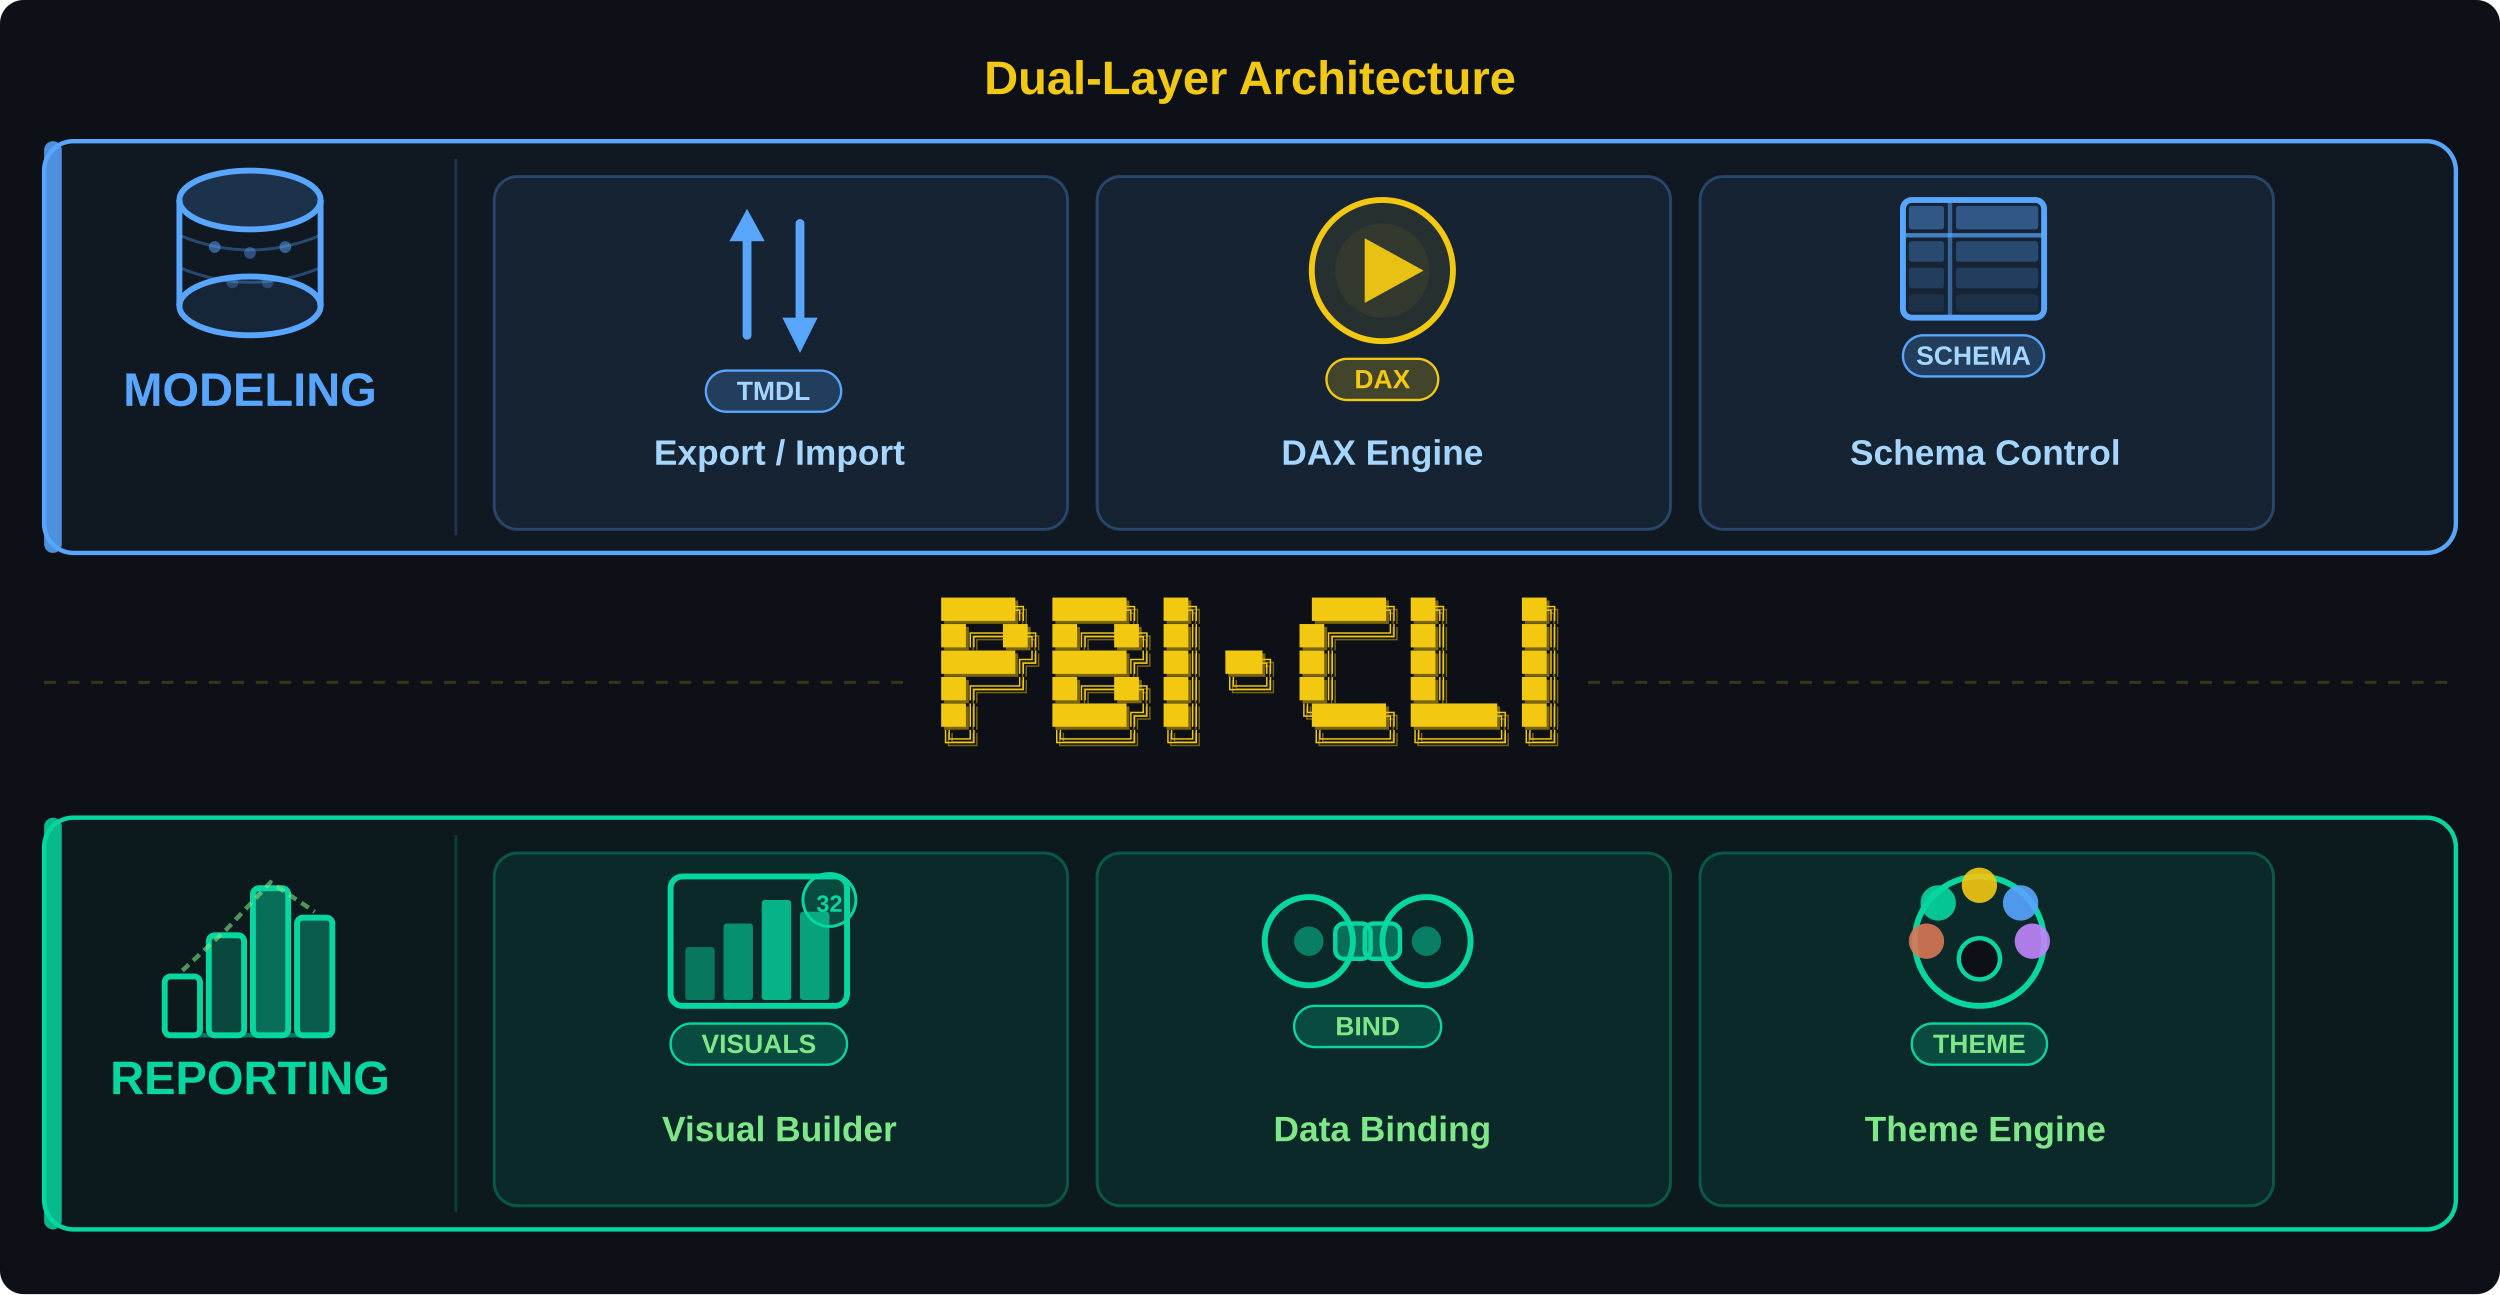
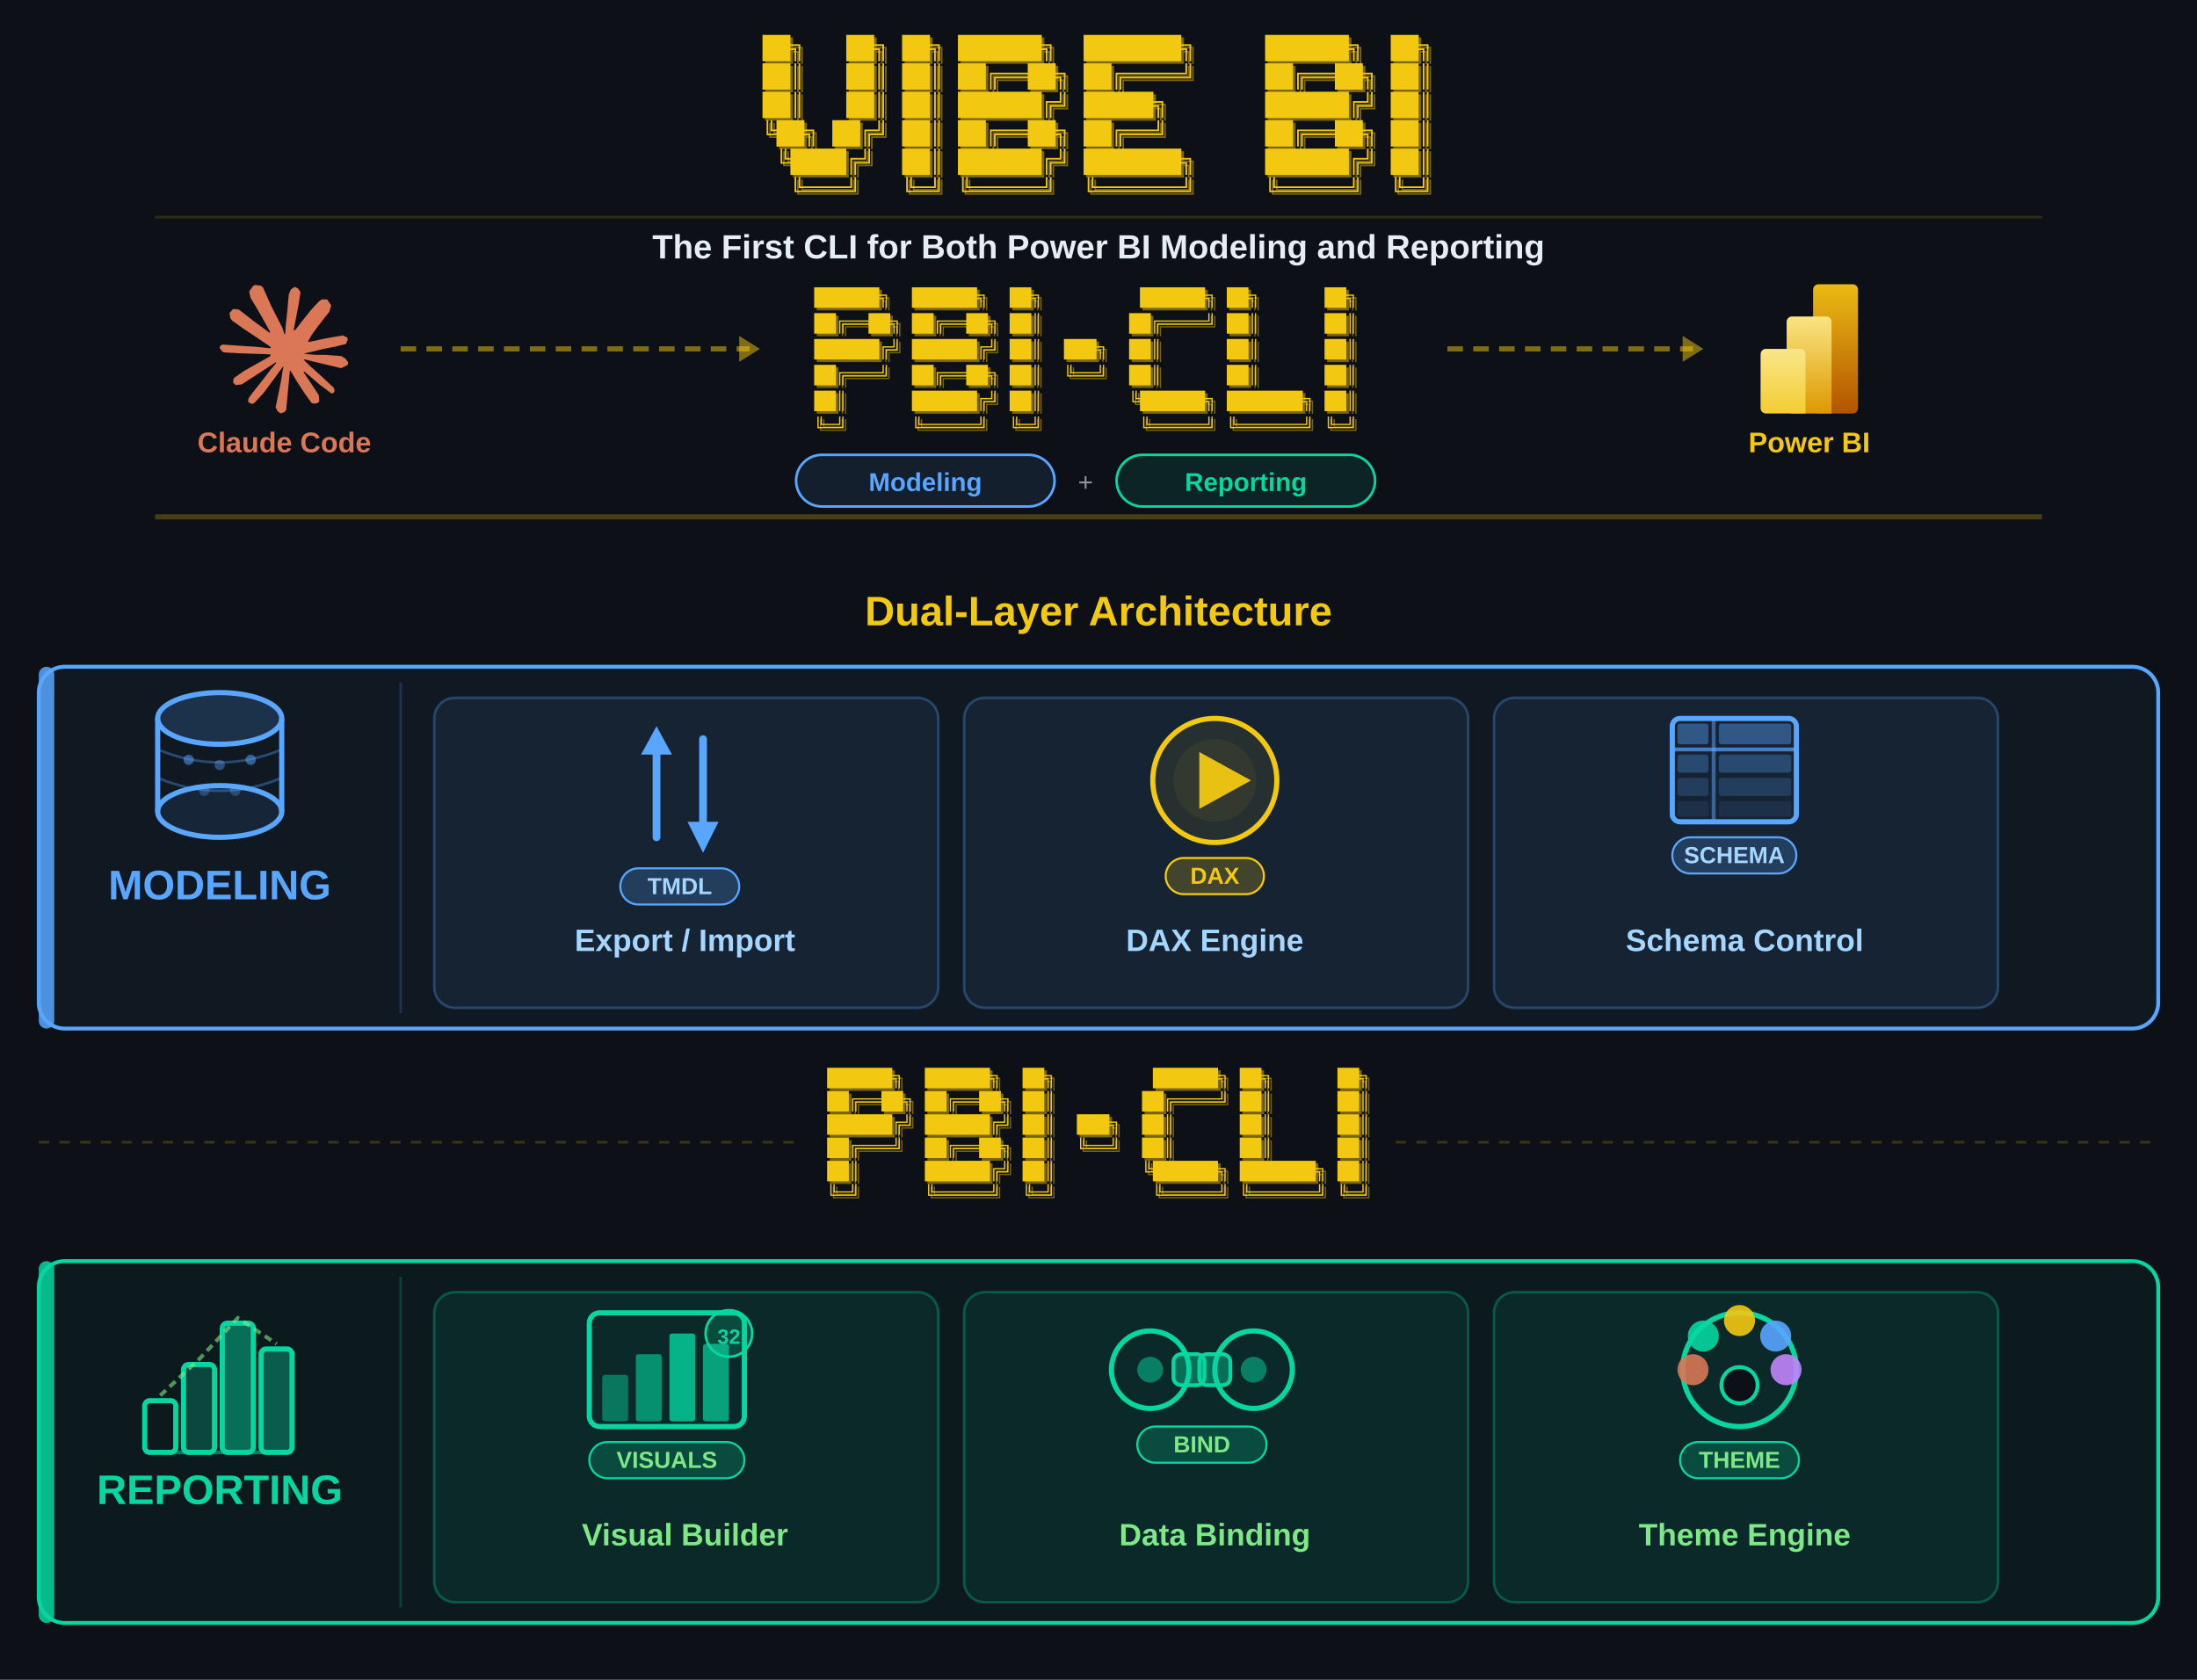
- <svg xmlns="http://www.w3.org/2000/svg" width="850" height="440" viewBox="0 0 850 440">
-   <rect width="100%" height="100%" fill="#0d1117" rx="8" />
-   <text x="425" y="32" font-family="'Segoe UI', Arial, sans-serif" font-size="16" fill="#F2C811" text-anchor="middle" font-weight="bold">Dual-Layer Architecture</text>
-   <rect x="15" y="48" width="820" height="140" rx="10" fill="#58a6ff" fill-opacity="0.05" stroke="#58a6ff" stroke-width="1.5" />
-   <rect x="15" y="48" width="6" height="140" rx="3" fill="#58a6ff" fill-opacity="0.85" />
-   <g transform="translate(59, 58)">
-     <ellipse cx="26" cy="10" rx="24" ry="10" fill="#58a6ff" fill-opacity="0.18" stroke="#58a6ff" stroke-width="2" />
-     <line x1="2" y1="10" x2="2" y2="46" stroke="#58a6ff" stroke-width="2" />
-     <line x1="50" y1="10" x2="50" y2="46" stroke="#58a6ff" stroke-width="2" />
-     <ellipse cx="26" cy="46" rx="24" ry="10" fill="#58a6ff" fill-opacity="0.1" stroke="#58a6ff" stroke-width="2" />
-     <path d="M2,22 Q26,32 50,22" fill="none" stroke="#58a6ff" stroke-width="1" opacity="0.35" />
-     <path d="M2,33 Q26,43 50,33" fill="none" stroke="#58a6ff" stroke-width="1" opacity="0.35" />
-     <circle cx="14" cy="26" r="2" fill="#58a6ff" fill-opacity="0.5" />
-     <circle cx="26" cy="28" r="2" fill="#58a6ff" fill-opacity="0.4" />
-     <circle cx="38" cy="26" r="2" fill="#58a6ff" fill-opacity="0.5" />
-     <circle cx="20" cy="38" r="2" fill="#58a6ff" fill-opacity="0.3" />
-     <circle cx="32" cy="38" r="2" fill="#58a6ff" fill-opacity="0.3" />
+ <svg xmlns="http://www.w3.org/2000/svg" width="850" height="650" viewBox="0 0 850 650">
+   <defs>
+     <linearGradient id="hdr-bar1" x1="50%" y1="0%" x2="50%" y2="100%">
+       <stop offset="0%" stop-color="#EBBB14" />
+       <stop offset="100%" stop-color="#B25400" />
+     </linearGradient>
+     <linearGradient id="hdr-bar2" x1="50%" y1="0%" x2="50%" y2="100%">
+       <stop offset="0%" stop-color="#F9E583" />
+       <stop offset="100%" stop-color="#DE9800" />
+     </linearGradient>
+     <linearGradient id="hdr-bar3" x1="50%" y1="0%" x2="50%" y2="100%">
+       <stop offset="0%" stop-color="#F9E68B" />
+       <stop offset="100%" stop-color="#F3CD32" />
+     </linearGradient>
+     <linearGradient id="pbi-lg1" x1="50%" y1="0%" x2="50%" y2="100%">
+       <stop offset="0%" stop-color="#EBBB14" />
+       <stop offset="100%" stop-color="#B25400" />
+     </linearGradient>
+     <linearGradient id="pbi-lg2" x1="50%" y1="0%" x2="50%" y2="100%">
+       <stop offset="0%" stop-color="#F9E583" />
+       <stop offset="100%" stop-color="#DE9800" />
+     </linearGradient>
+     <linearGradient id="pbi-lg5" x1="50%" y1="0%" x2="50%" y2="100%">
+       <stop offset="0%" stop-color="#F9E68B" />
+       <stop offset="100%" stop-color="#F3CD32" />
+     </linearGradient>
+   </defs>
+   <rect width="100%" height="100%" fill="#0d1117" />
+   <text font-family="'Courier New', Courier, monospace" font-size="9" fill="#7A6508" xml:space="preserve">
+     <tspan x="296" y="22">██╗   ██╗ ██╗ ██████╗  ███████╗     ██████╗  ██╗</tspan>
+     <tspan x="296" y="33">██║   ██║ ██║ ██╔══██╗ ██╔════╝     ██╔══██╗ ██║</tspan>
+     <tspan x="296" y="44">██║   ██║ ██║ ██████╔╝ █████╗       ██████╔╝ ██║</tspan>
+     <tspan x="296" y="55">╚██╗ ██╔╝ ██║ ██╔══██╗ ██╔══╝       ██╔══██╗ ██║</tspan>
+     <tspan x="296" y="66"> ╚████╔╝  ██║ ██████╔╝ ███████╗     ██████╔╝ ██║</tspan>
+     <tspan x="296" y="77">  ╚═══╝   ╚═╝ ╚═════╝  ╚══════╝     ╚═════╝  ╚═╝</tspan>
+   </text>
+   <text font-family="'Courier New', Courier, monospace" font-size="9" fill="#F2C811" xml:space="preserve">
+     <tspan x="295" y="21">██╗   ██╗ ██╗ ██████╗  ███████╗     ██████╗  ██╗</tspan>
+     <tspan x="295" y="32">██║   ██║ ██║ ██╔══██╗ ██╔════╝     ██╔══██╗ ██║</tspan>
+     <tspan x="295" y="43">██║   ██║ ██║ ██████╔╝ █████╗       ██████╔╝ ██║</tspan>
+     <tspan x="295" y="54">╚██╗ ██╔╝ ██║ ██╔══██╗ ██╔══╝       ██╔══██╗ ██║</tspan>
+     <tspan x="295" y="65"> ╚████╔╝  ██║ ██████╔╝ ███████╗     ██████╔╝ ██║</tspan>
+     <tspan x="295" y="76">  ╚═══╝   ╚═╝ ╚═════╝  ╚══════╝     ╚═════╝  ╚═╝</tspan>
+   </text>
+   <line x1="60" y1="84" x2="790" y2="84" stroke="#F2C811" stroke-opacity="0.15" stroke-width="1" />
+   <text x="425" y="100" font-family="'Segoe UI', Arial, sans-serif" font-size="13" fill="#e6edf3" text-anchor="middle" font-weight="600">The First CLI for Both Power BI Modeling and Reporting</text>
+   <svg x="85" y="110" width="50" height="50" viewBox="0 0 1200 1200">
+     <path fill="#d97757" d="M 233.96 800.215 L 468.644 668.537 L 472.591 657.101 L 468.644 650.738 L 457.208 650.738 L 417.987 648.322 L 283.893 644.698 L 167.597 639.866 L 54.926 633.826 L 26.577 627.785 L 3.3e-05 592.752 L 2.738 575.275 L 26.577 559.248 L 60.725 562.228 L 136.188 567.383 L 249.423 575.195 L 331.57 580.027 L 453.262 592.671 L 472.591 592.671 L 475.329 584.859 L 468.725 580.027 L 463.571 575.195 L 346.389 495.785 L 219.544 411.866 L 153.101 363.544 L 117.181 339.06 L 99.06 316.107 L 91.248 266.014 L 123.866 230.094 L 167.678 233.074 L 178.873 236.054 L 223.248 270.201 L 318.04 343.57 L 441.826 434.738 L 459.946 449.799 L 467.195 444.644 L 468.081 441.02 L 459.946 427.409 L 392.617 305.718 L 320.779 181.933 L 288.805 130.631 L 280.349 99.866 C 277.369 87.221 275.195 76.591 275.195 63.624 L 312.322 13.208 L 332.859 6.604 L 382.389 13.208 L 403.248 31.329 L 434.014 101.718 L 483.866 212.537 L 561.181 363.221 L 583.812 407.919 L 595.893 449.315 L 600.403 461.96 L 608.215 461.96 L 608.215 454.712 L 614.577 369.826 L 626.336 265.611 L 637.772 131.517 L 641.718 93.745 L 660.403 48.483 L 697.53 24 L 726.524 37.852 L 750.363 72 L 747.06 94.067 L 732.886 186.201 L 705.101 330.524 L 686.98 427.168 L 697.53 427.168 L 709.611 415.087 L 758.497 350.175 L 840.644 247.49 L 876.886 206.738 L 919.168 161.718 L 946.309 140.295 L 997.611 140.295 L 1035.383 196.43 L 1018.47 254.416 L 965.638 321.423 L 921.826 378.202 L 859.007 462.765 L 819.785 530.416 L 823.409 535.812 L 832.752 534.926 L 974.658 504.725 L 1051.329 490.873 L 1142.819 475.168 L 1184.215 494.497 L 1188.725 514.148 L 1172.456 554.336 L 1074.604 578.497 L 959.839 601.45 L 788.94 641.879 L 786.846 643.409 L 789.262 646.389 L 866.255 653.638 L 899.195 655.409 L 979.812 655.409 L 1129.933 666.604 L 1169.154 692.537 L 1192.671 724.269 L 1188.725 748.43 L 1128.322 779.195 L 1046.819 759.866 L 856.591 714.604 L 791.356 698.336 L 782.336 698.336 L 782.336 703.732 L 836.698 756.886 L 936.322 846.846 L 1061.074 962.819 L 1067.436 991.49 L 1051.409 1014.121 L 1034.497 1011.705 L 924.886 929.235 L 882.604 892.108 L 786.846 811.49 L 780.483 811.49 L 780.483 819.946 L 802.55 852.242 L 919.087 1027.409 L 925.128 1081.128 L 916.671 1098.604 L 886.47 1109.154 L 853.289 1103.114 L 785.074 1007.356 L 714.685 899.517 L 657.906 802.872 L 650.98 806.819 L 617.477 1167.705 L 601.772 1186.148 L 565.53 1200 L 535.329 1177.047 L 519.302 1139.92 L 535.329 1066.551 L 554.658 970.792 L 570.362 894.685 L 584.537 800.134 L 592.993 768.725 L 592.43 766.631 L 585.503 767.517 L 514.228 865.369 L 405.826 1011.866 L 320.054 1103.678 L 299.517 1111.812 L 263.92 1093.369 L 267.221 1060.43 L 287.114 1031.114 L 405.826 880.107 L 477.423 786.524 L 523.651 732.483 L 523.329 724.671 L 520.591 724.671 L 205.289 929.396 L 149.154 936.644 L 124.993 914.014 L 127.973 876.886 L 139.409 864.805 L 234.201 799.57 L 233.879 799.893 Z" />
+   </svg>
+   <text x="110" y="175" font-family="'Segoe UI', Arial, sans-serif" font-size="11" fill="#d97757" text-anchor="middle" font-weight="600">Claude Code</text>
+   <line x1="155" y1="135" x2="290" y2="135" stroke="#F2C811" stroke-width="2" stroke-dasharray="6,4" stroke-opacity="0.5" />
+   <polygon points="294,135 286,130 286,140" fill="#F2C811" fill-opacity="0.5" />
+   <text font-family="'Courier New', Courier, monospace" font-size="7" fill="#7A6508" xml:space="preserve">
+     <tspan x="316" y="118">██████╗  ██████╗  ██╗         ██████╗ ██╗      ██╗</tspan>
+     <tspan x="316" y="128">██╔══██╗ ██╔══██╗ ██║        ██╔════╝ ██║      ██║</tspan>
+     <tspan x="316" y="138">██████╔╝ ██████╔╝ ██║  ███╗  ██║      ██║      ██║</tspan>
+     <tspan x="316" y="148">██╔═══╝  ██╔══██╗ ██║  ╚══╝  ██║      ██║      ██║</tspan>
+     <tspan x="316" y="158">██║      ██████╔╝ ██║        ╚██████╗ ███████╗ ██║</tspan>
+     <tspan x="316" y="168">╚═╝      ╚═════╝  ╚═╝         ╚═════╝ ╚══════╝ ╚═╝</tspan>
+   </text>
+   <text font-family="'Courier New', Courier, monospace" font-size="7" fill="#F2C811" xml:space="preserve">
+     <tspan x="315" y="117">██████╗  ██████╗  ██╗         ██████╗ ██╗      ██╗</tspan>
+     <tspan x="315" y="127">██╔══██╗ ██╔══██╗ ██║        ██╔════╝ ██║      ██║</tspan>
+     <tspan x="315" y="137">██████╔╝ ██████╔╝ ██║  ███╗  ██║      ██║      ██║</tspan>
+     <tspan x="315" y="147">██╔═══╝  ██╔══██╗ ██║  ╚══╝  ██║      ██║      ██║</tspan>
+     <tspan x="315" y="157">██║      ██████╔╝ ██║        ╚██████╗ ███████╗ ██║</tspan>
+     <tspan x="315" y="167">╚═╝      ╚═════╝  ╚═╝         ╚═════╝ ╚══════╝ ╚═╝</tspan>
+   </text>
+   <line x1="560" y1="135" x2="655" y2="135" stroke="#F2C811" stroke-width="2" stroke-dasharray="6,4" stroke-opacity="0.5" />
+   <polygon points="659,135 651,130 651,140" fill="#F2C811" fill-opacity="0.5" />
+   <svg x="675" y="110" width="50" height="50" viewBox="0 0 630 630">
+     <g transform="translate(77.5, 0)">
+       <rect fill="url(#pbi-lg1)" x="256" y="0" width="219" height="630" rx="26" />
+       <path fill="url(#pbi-lg2)" d="M346,604 L346,630 L320,630 L153,630 C138.64,630 127,618.36 127,604 L127,183 C127,168.64 138.64,157 153,157 L320,157 C334.36,157 346,168.64 346,183 L346,604 Z" />
+       <path fill="url(#pbi-lg5)" d="M219,604 L219,630 L193,630 L26,630 C11.64,630 0,618.36 0,604 L0,341 C0,326.64 11.64,315 26,315 L193,315 C207.36,315 219,326.64 219,341 L219,604 Z" />
+     </g>
+   </svg>
+   <text x="700" y="175" font-family="'Segoe UI', Arial, sans-serif" font-size="11" fill="#F2C811" text-anchor="middle" font-weight="600">Power BI</text>
+   <rect x="308" y="176" width="100" height="20" rx="10" fill="#58a6ff" fill-opacity="0.1" stroke="#58a6ff" stroke-width="1" />
+   <text x="358" y="190" font-family="'Segoe UI', Arial, sans-serif" font-size="10" fill="#58a6ff" text-anchor="middle" font-weight="600">Modeling</text>
+   <text x="420" y="190" font-family="'Segoe UI', Arial, sans-serif" font-size="10" fill="#8b949e" text-anchor="middle">+</text>
+   <rect x="432" y="176" width="100" height="20" rx="10" fill="#06d6a0" fill-opacity="0.1" stroke="#06d6a0" stroke-width="1" />
+   <text x="482" y="190" font-family="'Segoe UI', Arial, sans-serif" font-size="10" fill="#06d6a0" text-anchor="middle" font-weight="600">Reporting</text>
+   <line x1="60" y1="200" x2="790" y2="200" stroke="#F2C811" stroke-opacity="0.25" stroke-width="2" />
+   <g transform="translate(0, 210)">
+     <text x="425" y="32" font-family="'Segoe UI', Arial, sans-serif" font-size="16" fill="#F2C811" text-anchor="middle" font-weight="bold">Dual-Layer Architecture</text>
+     <rect x="15" y="48" width="820" height="140" rx="10" fill="#58a6ff" fill-opacity="0.05" stroke="#58a6ff" stroke-width="1.5" />
+     <rect x="15" y="48" width="6" height="140" rx="3" fill="#58a6ff" fill-opacity="0.85" />
+     <g transform="translate(59, 58)">
+       <ellipse cx="26" cy="10" rx="24" ry="10" fill="#58a6ff" fill-opacity="0.18" stroke="#58a6ff" stroke-width="2" />
+       <line x1="2" y1="10" x2="2" y2="46" stroke="#58a6ff" stroke-width="2" />
+       <line x1="50" y1="10" x2="50" y2="46" stroke="#58a6ff" stroke-width="2" />
+       <ellipse cx="26" cy="46" rx="24" ry="10" fill="#58a6ff" fill-opacity="0.1" stroke="#58a6ff" stroke-width="2" />
+       <path d="M2,22 Q26,32 50,22" fill="none" stroke="#58a6ff" stroke-width="1" opacity="0.35" />
+       <path d="M2,33 Q26,43 50,33" fill="none" stroke="#58a6ff" stroke-width="1" opacity="0.35" />
+       <circle cx="14" cy="26" r="2" fill="#58a6ff" fill-opacity="0.5" />
+       <circle cx="26" cy="28" r="2" fill="#58a6ff" fill-opacity="0.4" />
+       <circle cx="38" cy="26" r="2" fill="#58a6ff" fill-opacity="0.5" />
+       <circle cx="20" cy="38" r="2" fill="#58a6ff" fill-opacity="0.3" />
+       <circle cx="32" cy="38" r="2" fill="#58a6ff" fill-opacity="0.3" />
+     </g>
+     <text x="85" y="138" font-family="'Segoe UI', Arial, sans-serif" font-size="16" fill="#58a6ff" font-weight="bold" text-anchor="middle">MODELING</text>
+     <line x1="155" y1="54" x2="155" y2="182" stroke="#58a6ff" stroke-opacity="0.2" stroke-width="1" />
+     <rect x="168" y="60" width="195" height="120" rx="8" fill="#58a6ff" fill-opacity="0.08" stroke="#58a6ff" stroke-opacity="0.3" stroke-width="1" />
+     <g transform="translate(240, 68)">
+       <line x1="14" y1="46" x2="14" y2="8" stroke="#58a6ff" stroke-width="3" stroke-linecap="round" />
+       <polygon points="14,3 8,14 20,14" fill="#58a6ff" />
+       <line x1="32" y1="8" x2="32" y2="46" stroke="#58a6ff" stroke-width="3" stroke-linecap="round" />
+       <polygon points="32,52 26,40 38,40" fill="#58a6ff" />
+       <rect x="0" y="58" width="46" height="14" rx="7" fill="#58a6ff" fill-opacity="0.2" stroke="#58a6ff" stroke-width="0.8" />
+       <text x="23" y="68" font-family="'Segoe UI', Arial, sans-serif" font-size="9" fill="#a5d6ff" text-anchor="middle" font-weight="600">TMDL</text>
+     </g>
+     <text x="265" y="158" font-family="'Segoe UI', Arial, sans-serif" font-size="12" fill="#a5d6ff" text-anchor="middle" font-weight="600">Export / Import</text>
+     <rect x="373" y="60" width="195" height="120" rx="8" fill="#58a6ff" fill-opacity="0.08" stroke="#58a6ff" stroke-opacity="0.3" stroke-width="1" />
+     <g transform="translate(446, 68)">
+       <circle cx="24" cy="24" r="24" fill="#F2C811" fill-opacity="0.08" stroke="#F2C811" stroke-width="2" />
+       <circle cx="24" cy="24" r="16" fill="#F2C811" fill-opacity="0.06" />
+       <polygon points="18,13 18,35 38,24" fill="#F2C811" fill-opacity="0.95" />
+       <rect x="5" y="54" width="38" height="14" rx="7" fill="#F2C811" fill-opacity="0.2" stroke="#F2C811" stroke-width="0.8" />
+       <text x="24" y="64" font-family="'Segoe UI', Arial, sans-serif" font-size="9" fill="#F2C811" text-anchor="middle" font-weight="600">DAX</text>
+     </g>
+     <text x="470" y="158" font-family="'Segoe UI', Arial, sans-serif" font-size="12" fill="#a5d6ff" text-anchor="middle" font-weight="600">DAX Engine</text>
+     <rect x="578" y="60" width="195" height="120" rx="8" fill="#58a6ff" fill-opacity="0.08" stroke="#58a6ff" stroke-opacity="0.3" stroke-width="1" />
+     <g transform="translate(647, 68)">
+       <rect x="0" y="0" width="48" height="40" rx="3" fill="none" stroke="#58a6ff" stroke-width="2" />
+       <line x1="0" y1="12" x2="48" y2="12" stroke="#58a6ff" stroke-width="1.5" opacity="0.7" />
+       <line x1="16" y1="0" x2="16" y2="40" stroke="#58a6ff" stroke-width="1.5" opacity="0.5" />
+       <rect x="2" y="2" width="12" height="8" rx="1" fill="#58a6ff" fill-opacity="0.4" />
+       <rect x="18" y="2" width="28" height="8" rx="1" fill="#58a6ff" fill-opacity="0.4" />
+       <rect x="2" y="14" width="12" height="7" rx="1" fill="#58a6ff" fill-opacity="0.3" />
+       <rect x="18" y="14" width="28" height="7" rx="1" fill="#58a6ff" fill-opacity="0.3" />
+       <rect x="2" y="23" width="12" height="7" rx="1" fill="#58a6ff" fill-opacity="0.2" />
+       <rect x="18" y="23" width="28" height="7" rx="1" fill="#58a6ff" fill-opacity="0.2" />
+       <rect x="2" y="32" width="12" height="6" rx="1" fill="#58a6ff" fill-opacity="0.1" />
+       <rect x="18" y="32" width="28" height="6" rx="1" fill="#58a6ff" fill-opacity="0.1" />
+       <rect x="0" y="46" width="48" height="14" rx="7" fill="#58a6ff" fill-opacity="0.2" stroke="#58a6ff" stroke-width="0.8" />
+       <text x="24" y="56" font-family="'Segoe UI', Arial, sans-serif" font-size="9" fill="#a5d6ff" text-anchor="middle" font-weight="600">SCHEMA</text>
+     </g>
+     <text x="675" y="158" font-family="'Segoe UI', Arial, sans-serif" font-size="12" fill="#a5d6ff" text-anchor="middle" font-weight="600">Schema Control</text>
+     <line x1="15" y1="232" x2="310" y2="232" stroke="#F2C811" stroke-opacity="0.2" stroke-width="1" stroke-dasharray="4,4" />
+     <line x1="540" y1="232" x2="835" y2="232" stroke="#F2C811" stroke-opacity="0.2" stroke-width="1" stroke-dasharray="4,4" />
+     <text font-family="'Courier New', Courier, monospace" font-size="7" fill="#7A6508" xml:space="preserve">
+       <tspan x="321" y="210">██████╗  ██████╗  ██╗         ██████╗ ██╗      ██╗</tspan>
+       <tspan x="321" y="219">██╔══██╗ ██╔══██╗ ██║        ██╔════╝ ██║      ██║</tspan>
+       <tspan x="321" y="228">██████╔╝ ██████╔╝ ██║  ███╗  ██║      ██║      ██║</tspan>
+       <tspan x="321" y="237">██╔═══╝  ██╔══██╗ ██║  ╚══╝  ██║      ██║      ██║</tspan>
+       <tspan x="321" y="246">██║      ██████╔╝ ██║        ╚██████╗ ███████╗ ██║</tspan>
+       <tspan x="321" y="255">╚═╝      ╚═════╝  ╚═╝         ╚═════╝ ╚══════╝ ╚═╝</tspan>
+     </text>
+     <text font-family="'Courier New', Courier, monospace" font-size="7" fill="#F2C811" xml:space="preserve">
+       <tspan x="320" y="209">██████╗  ██████╗  ██╗         ██████╗ ██╗      ██╗</tspan>
+       <tspan x="320" y="218">██╔══██╗ ██╔══██╗ ██║        ██╔════╝ ██║      ██║</tspan>
+       <tspan x="320" y="227">██████╔╝ ██████╔╝ ██║  ███╗  ██║      ██║      ██║</tspan>
+       <tspan x="320" y="236">██╔═══╝  ██╔══██╗ ██║  ╚══╝  ██║      ██║      ██║</tspan>
+       <tspan x="320" y="245">██║      ██████╔╝ ██║        ╚██████╗ ███████╗ ██║</tspan>
+       <tspan x="320" y="254">╚═╝      ╚═════╝  ╚═╝         ╚═════╝ ╚══════╝ ╚═╝</tspan>
+     </text>
+     <rect x="15" y="278" width="820" height="140" rx="10" fill="#06d6a0" fill-opacity="0.05" stroke="#06d6a0" stroke-width="1.5" />
+     <rect x="15" y="278" width="6" height="140" rx="3" fill="#06d6a0" fill-opacity="0.85" />
+     <g transform="translate(56, 288)">
+       <rect x="0" y="44" width="12" height="20" rx="2" fill="none" stroke="#06d6a0" stroke-width="2" />
+       <rect x="15" y="30" width="12" height="34" rx="2" fill="#06d6a0" fill-opacity="0.25" stroke="#06d6a0" stroke-width="2" />
+       <rect x="30" y="14" width="12" height="50" rx="2" fill="#06d6a0" fill-opacity="0.45" stroke="#06d6a0" stroke-width="2" />
+       <rect x="45" y="24" width="12" height="40" rx="2" fill="#06d6a0" fill-opacity="0.35" stroke="#06d6a0" stroke-width="2" />
+       <line x1="0" y1="64" x2="57" y2="64" stroke="#06d6a0" stroke-width="1.5" opacity="0.5" />
+       <polyline points="6,42 21,28 36,12 51,22" fill="none" stroke="#7ee787" stroke-width="1.5" stroke-dasharray="3,2" opacity="0.6" />
+     </g>
+     <text x="85" y="372" font-family="'Segoe UI', Arial, sans-serif" font-size="16" fill="#06d6a0" font-weight="bold" text-anchor="middle">REPORTING</text>
+     <line x1="155" y1="284" x2="155" y2="412" stroke="#06d6a0" stroke-opacity="0.2" stroke-width="1" />
+     <rect x="168" y="290" width="195" height="120" rx="8" fill="#06d6a0" fill-opacity="0.08" stroke="#06d6a0" stroke-opacity="0.3" stroke-width="1" />
+     <g transform="translate(228, 298)">
+       <rect x="0" y="0" width="60" height="44" rx="4" fill="none" stroke="#06d6a0" stroke-width="2" />
+       <rect x="5" y="24" width="10" height="18" rx="1" fill="#06d6a0" fill-opacity="0.45" />
+       <rect x="18" y="16" width="10" height="26" rx="1" fill="#06d6a0" fill-opacity="0.6" />
+       <rect x="31" y="8" width="10" height="34" rx="1" fill="#06d6a0" fill-opacity="0.8" />
+       <rect x="44" y="12" width="10" height="30" rx="1" fill="#06d6a0" fill-opacity="0.7" />
+       <circle cx="54" cy="8" r="9" fill="#06d6a0" fill-opacity="0.2" stroke="#06d6a0" stroke-width="1" />
+       <text x="54" y="12" font-family="'Segoe UI', Arial, sans-serif" font-size="8" fill="#06d6a0" text-anchor="middle" font-weight="bold">32</text>
+       <rect x="0" y="50" width="60" height="14" rx="7" fill="#06d6a0" fill-opacity="0.2" stroke="#06d6a0" stroke-width="0.8" />
+       <text x="30" y="60" font-family="'Segoe UI', Arial, sans-serif" font-size="9" fill="#7ee787" text-anchor="middle" font-weight="600">VISUALS</text>
+     </g>
+     <text x="265" y="388" font-family="'Segoe UI', Arial, sans-serif" font-size="12" fill="#7ee787" text-anchor="middle" font-weight="600">Visual Builder</text>
+     <rect x="373" y="290" width="195" height="120" rx="8" fill="#06d6a0" fill-opacity="0.08" stroke="#06d6a0" stroke-opacity="0.3" stroke-width="1" />
+     <g transform="translate(430, 298)">
+       <circle cx="15" cy="22" r="15" fill="none" stroke="#06d6a0" stroke-width="2" />
+       <circle cx="55" cy="22" r="15" fill="none" stroke="#06d6a0" stroke-width="2" />
+       <rect x="24" y="16" width="12" height="12" rx="3" fill="#06d6a0" fill-opacity="0.4" stroke="#06d6a0" stroke-width="1.5" />
+       <rect x="34" y="16" width="12" height="12" rx="3" fill="#06d6a0" fill-opacity="0.4" stroke="#06d6a0" stroke-width="1.5" />
+       <circle cx="15" cy="22" r="5" fill="#06d6a0" fill-opacity="0.5" />
+       <circle cx="55" cy="22" r="5" fill="#06d6a0" fill-opacity="0.5" />
+       <rect x="10" y="44" width="50" height="14" rx="7" fill="#06d6a0" fill-opacity="0.2" stroke="#06d6a0" stroke-width="0.8" />
+       <text x="35" y="54" font-family="'Segoe UI', Arial, sans-serif" font-size="9" fill="#7ee787" text-anchor="middle" font-weight="600">BIND</text>
+     </g>
+     <text x="470" y="388" font-family="'Segoe UI', Arial, sans-serif" font-size="12" fill="#7ee787" text-anchor="middle" font-weight="600">Data Binding</text>
+     <rect x="578" y="290" width="195" height="120" rx="8" fill="#06d6a0" fill-opacity="0.08" stroke="#06d6a0" stroke-opacity="0.3" stroke-width="1" />
+     <g transform="translate(647, 298)">
+       <circle cx="26" cy="22" r="22" fill="none" stroke="#06d6a0" stroke-width="2" />
+       <circle cx="26" cy="28" r="7" fill="#0d1117" stroke="#06d6a0" stroke-width="1.5" />
+       <circle cx="12" cy="9" r="6" fill="#06d6a0" fill-opacity="0.9" />
+       <circle cx="26" cy="3" r="6" fill="#F2C811" fill-opacity="0.9" />
+       <circle cx="40" cy="9" r="6" fill="#58a6ff" fill-opacity="0.9" />
+       <circle cx="44" cy="22" r="6" fill="#c084fc" fill-opacity="0.9" />
+       <circle cx="8" cy="22" r="6" fill="#d97757" fill-opacity="0.9" />
+       <rect x="3" y="50" width="46" height="14" rx="7" fill="#06d6a0" fill-opacity="0.2" stroke="#06d6a0" stroke-width="0.8" />
+       <text x="26" y="60" font-family="'Segoe UI', Arial, sans-serif" font-size="9" fill="#7ee787" text-anchor="middle" font-weight="600">THEME</text>
+     </g>
+     <text x="675" y="388" font-family="'Segoe UI', Arial, sans-serif" font-size="12" fill="#7ee787" text-anchor="middle" font-weight="600">Theme Engine</text>
  </g>
-   <text x="85" y="138" font-family="'Segoe UI', Arial, sans-serif" font-size="16" fill="#58a6ff" font-weight="bold" text-anchor="middle">MODELING</text>
-   <line x1="155" y1="54" x2="155" y2="182" stroke="#58a6ff" stroke-opacity="0.2" stroke-width="1" />
-   <rect x="168" y="60" width="195" height="120" rx="8" fill="#58a6ff" fill-opacity="0.08" stroke="#58a6ff" stroke-opacity="0.3" stroke-width="1" />
-   <g transform="translate(240, 68)">
-     <line x1="14" y1="46" x2="14" y2="8" stroke="#58a6ff" stroke-width="3" stroke-linecap="round" />
-     <polygon points="14,3 8,14 20,14" fill="#58a6ff" />
-     <line x1="32" y1="8" x2="32" y2="46" stroke="#58a6ff" stroke-width="3" stroke-linecap="round" />
-     <polygon points="32,52 26,40 38,40" fill="#58a6ff" />
-     <rect x="0" y="58" width="46" height="14" rx="7" fill="#58a6ff" fill-opacity="0.2" stroke="#58a6ff" stroke-width="0.8" />
-     <text x="23" y="68" font-family="'Segoe UI', Arial, sans-serif" font-size="9" fill="#a5d6ff" text-anchor="middle" font-weight="600">TMDL</text>
-   </g>
-   <text x="265" y="158" font-family="'Segoe UI', Arial, sans-serif" font-size="12" fill="#a5d6ff" text-anchor="middle" font-weight="600">Export / Import</text>
-   <rect x="373" y="60" width="195" height="120" rx="8" fill="#58a6ff" fill-opacity="0.08" stroke="#58a6ff" stroke-opacity="0.3" stroke-width="1" />
-   <g transform="translate(446, 68)">
-     <circle cx="24" cy="24" r="24" fill="#F2C811" fill-opacity="0.08" stroke="#F2C811" stroke-width="2" />
-     <circle cx="24" cy="24" r="16" fill="#F2C811" fill-opacity="0.06" />
-     <polygon points="18,13 18,35 38,24" fill="#F2C811" fill-opacity="0.95" />
-     <rect x="5" y="54" width="38" height="14" rx="7" fill="#F2C811" fill-opacity="0.2" stroke="#F2C811" stroke-width="0.8" />
-     <text x="24" y="64" font-family="'Segoe UI', Arial, sans-serif" font-size="9" fill="#F2C811" text-anchor="middle" font-weight="600">DAX</text>
-   </g>
-   <text x="470" y="158" font-family="'Segoe UI', Arial, sans-serif" font-size="12" fill="#a5d6ff" text-anchor="middle" font-weight="600">DAX Engine</text>
-   <rect x="578" y="60" width="195" height="120" rx="8" fill="#58a6ff" fill-opacity="0.08" stroke="#58a6ff" stroke-opacity="0.3" stroke-width="1" />
-   <g transform="translate(647, 68)">
-     <rect x="0" y="0" width="48" height="40" rx="3" fill="none" stroke="#58a6ff" stroke-width="2" />
-     <line x1="0" y1="12" x2="48" y2="12" stroke="#58a6ff" stroke-width="1.5" opacity="0.7" />
-     <line x1="16" y1="0" x2="16" y2="40" stroke="#58a6ff" stroke-width="1.5" opacity="0.5" />
-     <rect x="2" y="2" width="12" height="8" rx="1" fill="#58a6ff" fill-opacity="0.4" />
-     <rect x="18" y="2" width="28" height="8" rx="1" fill="#58a6ff" fill-opacity="0.4" />
-     <rect x="2" y="14" width="12" height="7" rx="1" fill="#58a6ff" fill-opacity="0.3" />
-     <rect x="18" y="14" width="28" height="7" rx="1" fill="#58a6ff" fill-opacity="0.3" />
-     <rect x="2" y="23" width="12" height="7" rx="1" fill="#58a6ff" fill-opacity="0.2" />
-     <rect x="18" y="23" width="28" height="7" rx="1" fill="#58a6ff" fill-opacity="0.2" />
-     <rect x="2" y="32" width="12" height="6" rx="1" fill="#58a6ff" fill-opacity="0.1" />
-     <rect x="18" y="32" width="28" height="6" rx="1" fill="#58a6ff" fill-opacity="0.1" />
-     <rect x="0" y="46" width="48" height="14" rx="7" fill="#58a6ff" fill-opacity="0.2" stroke="#58a6ff" stroke-width="0.8" />
-     <text x="24" y="56" font-family="'Segoe UI', Arial, sans-serif" font-size="9" fill="#a5d6ff" text-anchor="middle" font-weight="600">SCHEMA</text>
-   </g>
-   <text x="675" y="158" font-family="'Segoe UI', Arial, sans-serif" font-size="12" fill="#a5d6ff" text-anchor="middle" font-weight="600">Schema Control</text>
-   <line x1="15" y1="232" x2="310" y2="232" stroke="#F2C811" stroke-opacity="0.2" stroke-width="1" stroke-dasharray="4,4" />
-   <line x1="540" y1="232" x2="835" y2="232" stroke="#F2C811" stroke-opacity="0.2" stroke-width="1" stroke-dasharray="4,4" />
-   <text font-family="'Courier New', Courier, monospace" font-size="7" fill="#7A6508" xml:space="preserve">
-     <tspan x="321" y="210">██████╗  ██████╗  ██╗         ██████╗ ██╗      ██╗</tspan>
-     <tspan x="321" y="219">██╔══██╗ ██╔══██╗ ██║        ██╔════╝ ██║      ██║</tspan>
-     <tspan x="321" y="228">██████╔╝ ██████╔╝ ██║  ███╗  ██║      ██║      ██║</tspan>
-     <tspan x="321" y="237">██╔═══╝  ██╔══██╗ ██║  ╚══╝  ██║      ██║      ██║</tspan>
-     <tspan x="321" y="246">██║      ██████╔╝ ██║        ╚██████╗ ███████╗ ██║</tspan>
-     <tspan x="321" y="255">╚═╝      ╚═════╝  ╚═╝         ╚═════╝ ╚══════╝ ╚═╝</tspan>
-   </text>
-   <text font-family="'Courier New', Courier, monospace" font-size="7" fill="#F2C811" xml:space="preserve">
-     <tspan x="320" y="209">██████╗  ██████╗  ██╗         ██████╗ ██╗      ██╗</tspan>
-     <tspan x="320" y="218">██╔══██╗ ██╔══██╗ ██║        ██╔════╝ ██║      ██║</tspan>
-     <tspan x="320" y="227">██████╔╝ ██████╔╝ ██║  ███╗  ██║      ██║      ██║</tspan>
-     <tspan x="320" y="236">██╔═══╝  ██╔══██╗ ██║  ╚══╝  ██║      ██║      ██║</tspan>
-     <tspan x="320" y="245">██║      ██████╔╝ ██║        ╚██████╗ ███████╗ ██║</tspan>
-     <tspan x="320" y="254">╚═╝      ╚═════╝  ╚═╝         ╚═════╝ ╚══════╝ ╚═╝</tspan>
-   </text>
-   <rect x="15" y="278" width="820" height="140" rx="10" fill="#06d6a0" fill-opacity="0.05" stroke="#06d6a0" stroke-width="1.5" />
-   <rect x="15" y="278" width="6" height="140" rx="3" fill="#06d6a0" fill-opacity="0.85" />
-   <g transform="translate(56, 288)">
-     <rect x="0" y="44" width="12" height="20" rx="2" fill="none" stroke="#06d6a0" stroke-width="2" />
-     <rect x="15" y="30" width="12" height="34" rx="2" fill="#06d6a0" fill-opacity="0.25" stroke="#06d6a0" stroke-width="2" />
-     <rect x="30" y="14" width="12" height="50" rx="2" fill="#06d6a0" fill-opacity="0.45" stroke="#06d6a0" stroke-width="2" />
-     <rect x="45" y="24" width="12" height="40" rx="2" fill="#06d6a0" fill-opacity="0.35" stroke="#06d6a0" stroke-width="2" />
-     <line x1="0" y1="64" x2="57" y2="64" stroke="#06d6a0" stroke-width="1.5" opacity="0.5" />
-     <polyline points="6,42 21,28 36,12 51,22" fill="none" stroke="#7ee787" stroke-width="1.5" stroke-dasharray="3,2" opacity="0.6" />
-   </g>
-   <text x="85" y="372" font-family="'Segoe UI', Arial, sans-serif" font-size="16" fill="#06d6a0" font-weight="bold" text-anchor="middle">REPORTING</text>
-   <line x1="155" y1="284" x2="155" y2="412" stroke="#06d6a0" stroke-opacity="0.2" stroke-width="1" />
-   <rect x="168" y="290" width="195" height="120" rx="8" fill="#06d6a0" fill-opacity="0.08" stroke="#06d6a0" stroke-opacity="0.3" stroke-width="1" />
-   <g transform="translate(228, 298)">
-     <rect x="0" y="0" width="60" height="44" rx="4" fill="none" stroke="#06d6a0" stroke-width="2" />
-     <rect x="5" y="24" width="10" height="18" rx="1" fill="#06d6a0" fill-opacity="0.45" />
-     <rect x="18" y="16" width="10" height="26" rx="1" fill="#06d6a0" fill-opacity="0.6" />
-     <rect x="31" y="8" width="10" height="34" rx="1" fill="#06d6a0" fill-opacity="0.8" />
-     <rect x="44" y="12" width="10" height="30" rx="1" fill="#06d6a0" fill-opacity="0.7" />
-     <circle cx="54" cy="8" r="9" fill="#06d6a0" fill-opacity="0.2" stroke="#06d6a0" stroke-width="1" />
-     <text x="54" y="12" font-family="'Segoe UI', Arial, sans-serif" font-size="8" fill="#06d6a0" text-anchor="middle" font-weight="bold">32</text>
-     <rect x="0" y="50" width="60" height="14" rx="7" fill="#06d6a0" fill-opacity="0.2" stroke="#06d6a0" stroke-width="0.8" />
-     <text x="30" y="60" font-family="'Segoe UI', Arial, sans-serif" font-size="9" fill="#7ee787" text-anchor="middle" font-weight="600">VISUALS</text>
-   </g>
-   <text x="265" y="388" font-family="'Segoe UI', Arial, sans-serif" font-size="12" fill="#7ee787" text-anchor="middle" font-weight="600">Visual Builder</text>
-   <rect x="373" y="290" width="195" height="120" rx="8" fill="#06d6a0" fill-opacity="0.08" stroke="#06d6a0" stroke-opacity="0.3" stroke-width="1" />
-   <g transform="translate(430, 298)">
-     <circle cx="15" cy="22" r="15" fill="none" stroke="#06d6a0" stroke-width="2" />
-     <circle cx="55" cy="22" r="15" fill="none" stroke="#06d6a0" stroke-width="2" />
-     <rect x="24" y="16" width="12" height="12" rx="3" fill="#06d6a0" fill-opacity="0.4" stroke="#06d6a0" stroke-width="1.5" />
-     <rect x="34" y="16" width="12" height="12" rx="3" fill="#06d6a0" fill-opacity="0.4" stroke="#06d6a0" stroke-width="1.5" />
-     <circle cx="15" cy="22" r="5" fill="#06d6a0" fill-opacity="0.5" />
-     <circle cx="55" cy="22" r="5" fill="#06d6a0" fill-opacity="0.5" />
-     <rect x="10" y="44" width="50" height="14" rx="7" fill="#06d6a0" fill-opacity="0.2" stroke="#06d6a0" stroke-width="0.8" />
-     <text x="35" y="54" font-family="'Segoe UI', Arial, sans-serif" font-size="9" fill="#7ee787" text-anchor="middle" font-weight="600">BIND</text>
-   </g>
-   <text x="470" y="388" font-family="'Segoe UI', Arial, sans-serif" font-size="12" fill="#7ee787" text-anchor="middle" font-weight="600">Data Binding</text>
-   <rect x="578" y="290" width="195" height="120" rx="8" fill="#06d6a0" fill-opacity="0.08" stroke="#06d6a0" stroke-opacity="0.3" stroke-width="1" />
-   <g transform="translate(647, 298)">
-     <circle cx="26" cy="22" r="22" fill="none" stroke="#06d6a0" stroke-width="2" />
-     <circle cx="26" cy="28" r="7" fill="#0d1117" stroke="#06d6a0" stroke-width="1.5" />
-     <circle cx="12" cy="9" r="6" fill="#06d6a0" fill-opacity="0.9" />
-     <circle cx="26" cy="3" r="6" fill="#F2C811" fill-opacity="0.9" />
-     <circle cx="40" cy="9" r="6" fill="#58a6ff" fill-opacity="0.9" />
-     <circle cx="44" cy="22" r="6" fill="#c084fc" fill-opacity="0.9" />
-     <circle cx="8" cy="22" r="6" fill="#d97757" fill-opacity="0.9" />
-     <rect x="3" y="50" width="46" height="14" rx="7" fill="#06d6a0" fill-opacity="0.2" stroke="#06d6a0" stroke-width="0.8" />
-     <text x="26" y="60" font-family="'Segoe UI', Arial, sans-serif" font-size="9" fill="#7ee787" text-anchor="middle" font-weight="600">THEME</text>
-   </g>
-   <text x="675" y="388" font-family="'Segoe UI', Arial, sans-serif" font-size="12" fill="#7ee787" text-anchor="middle" font-weight="600">Theme Engine</text>
</svg>
